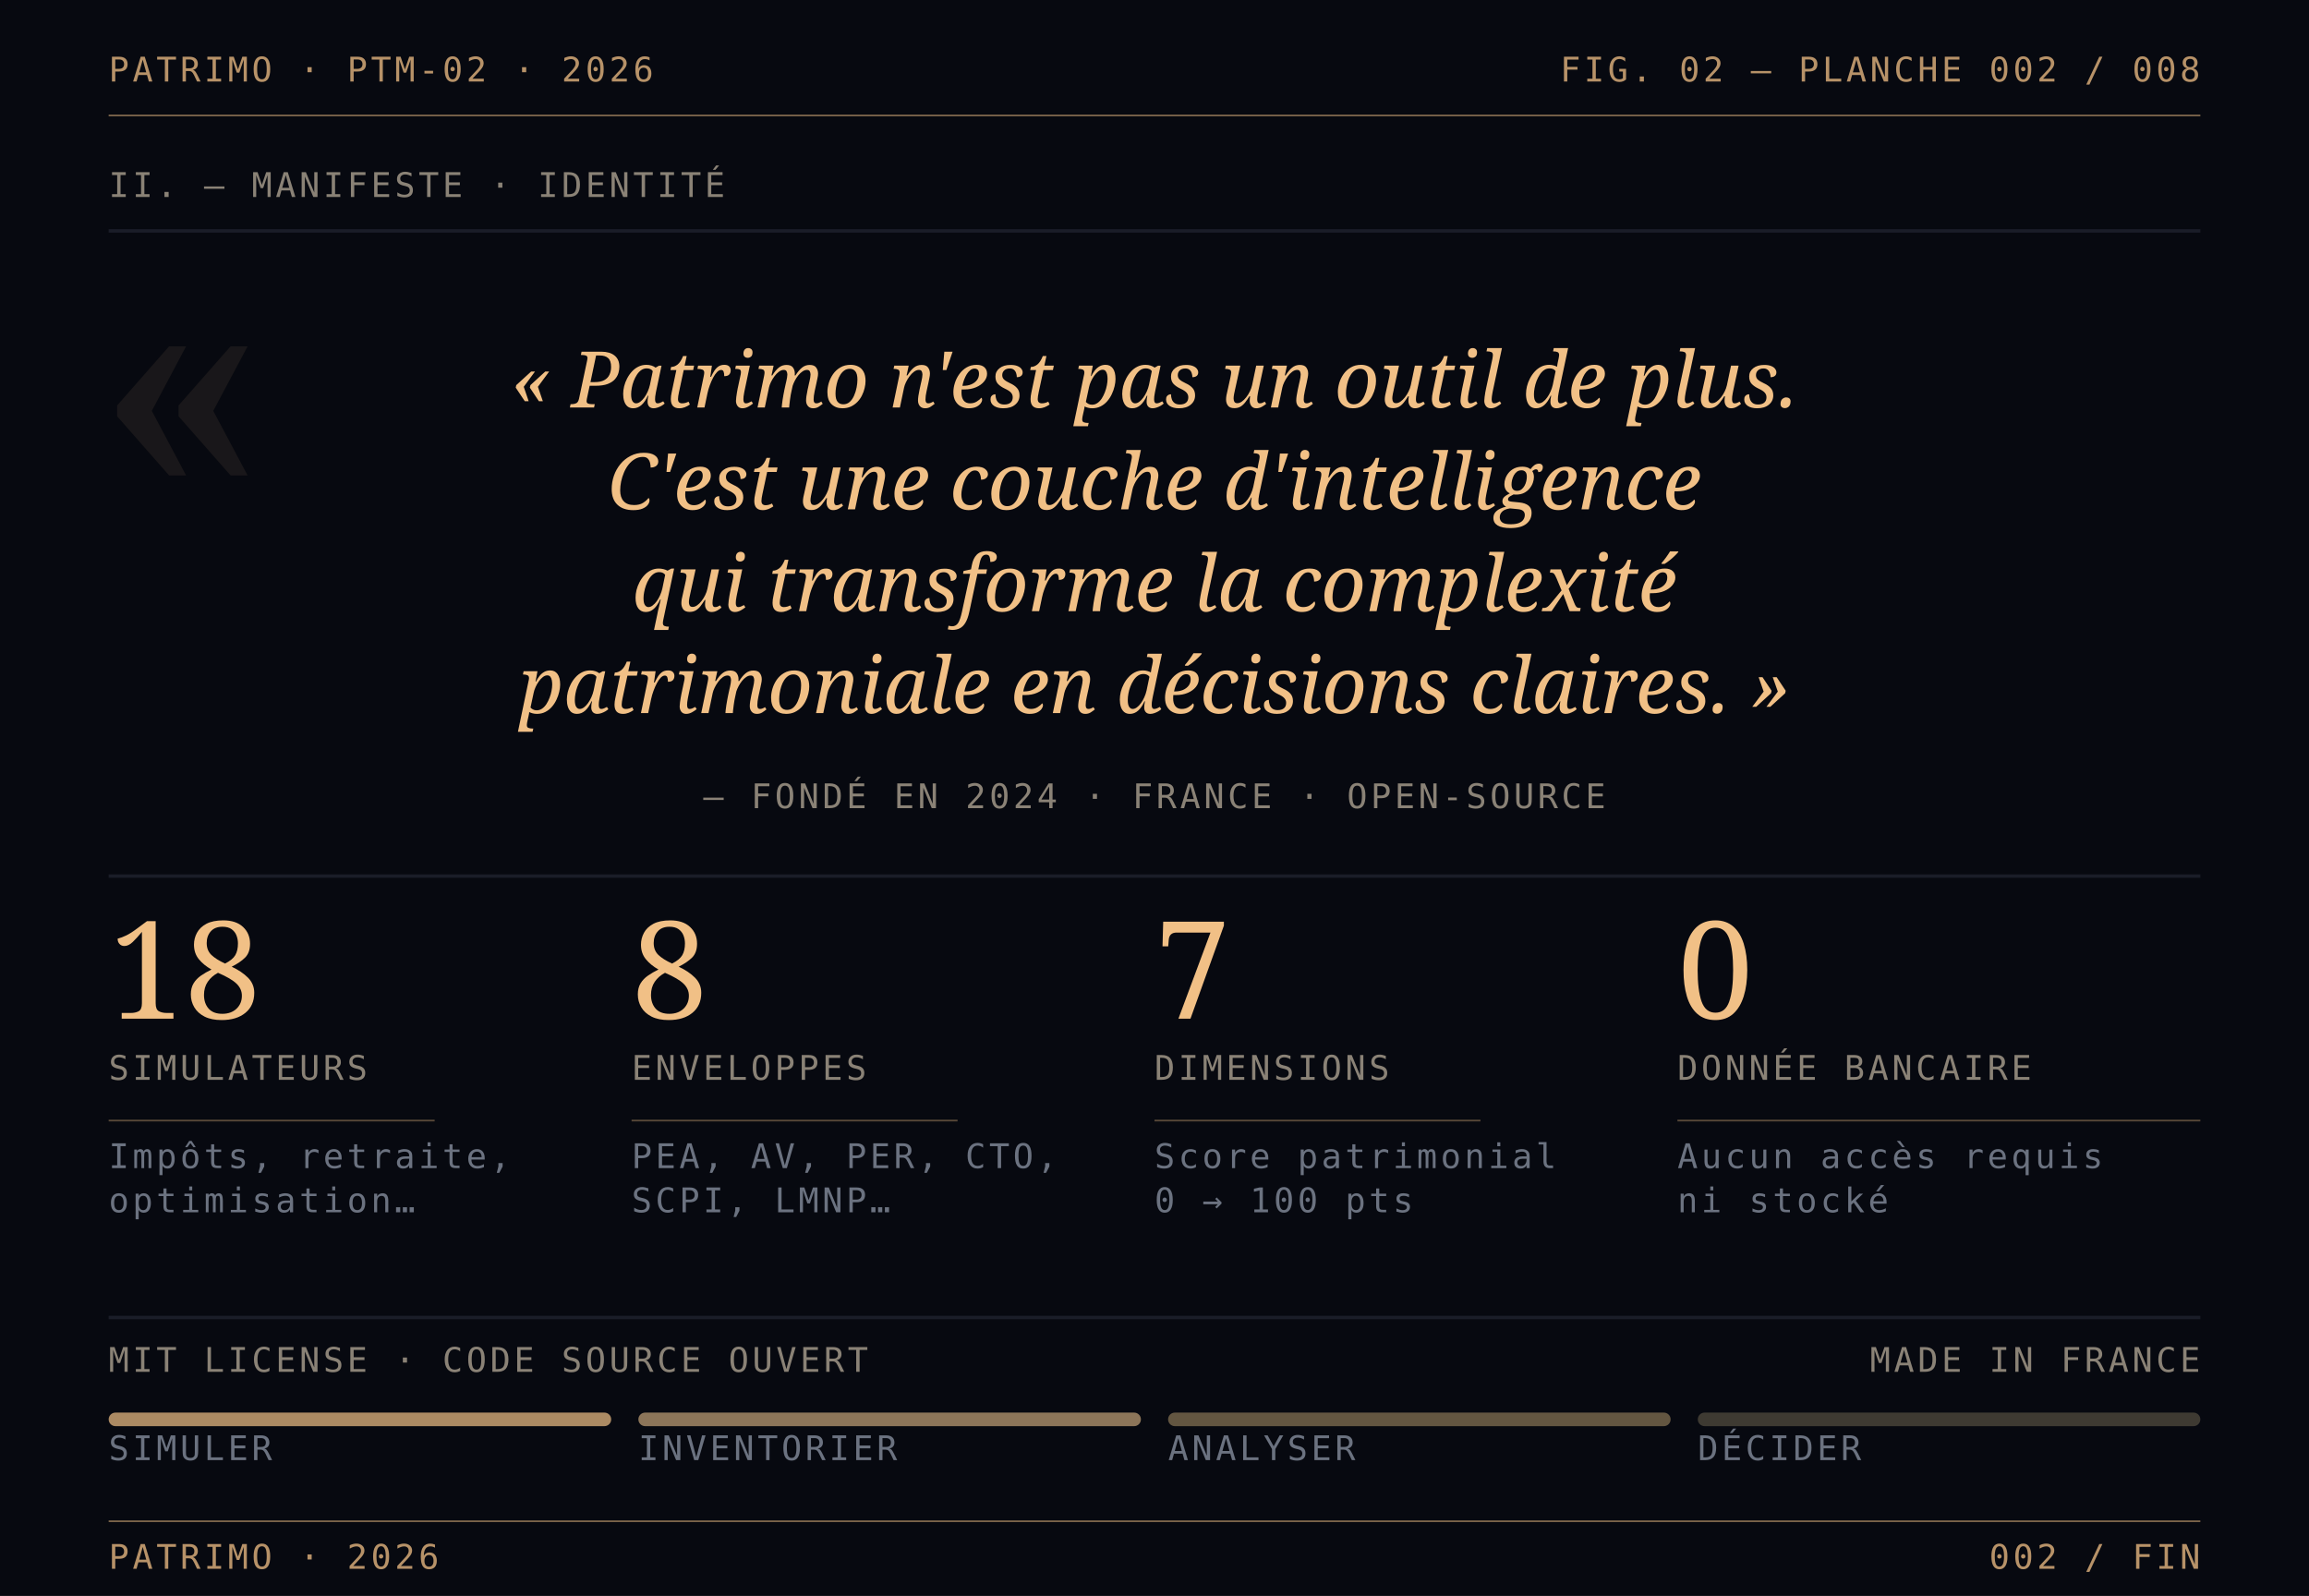
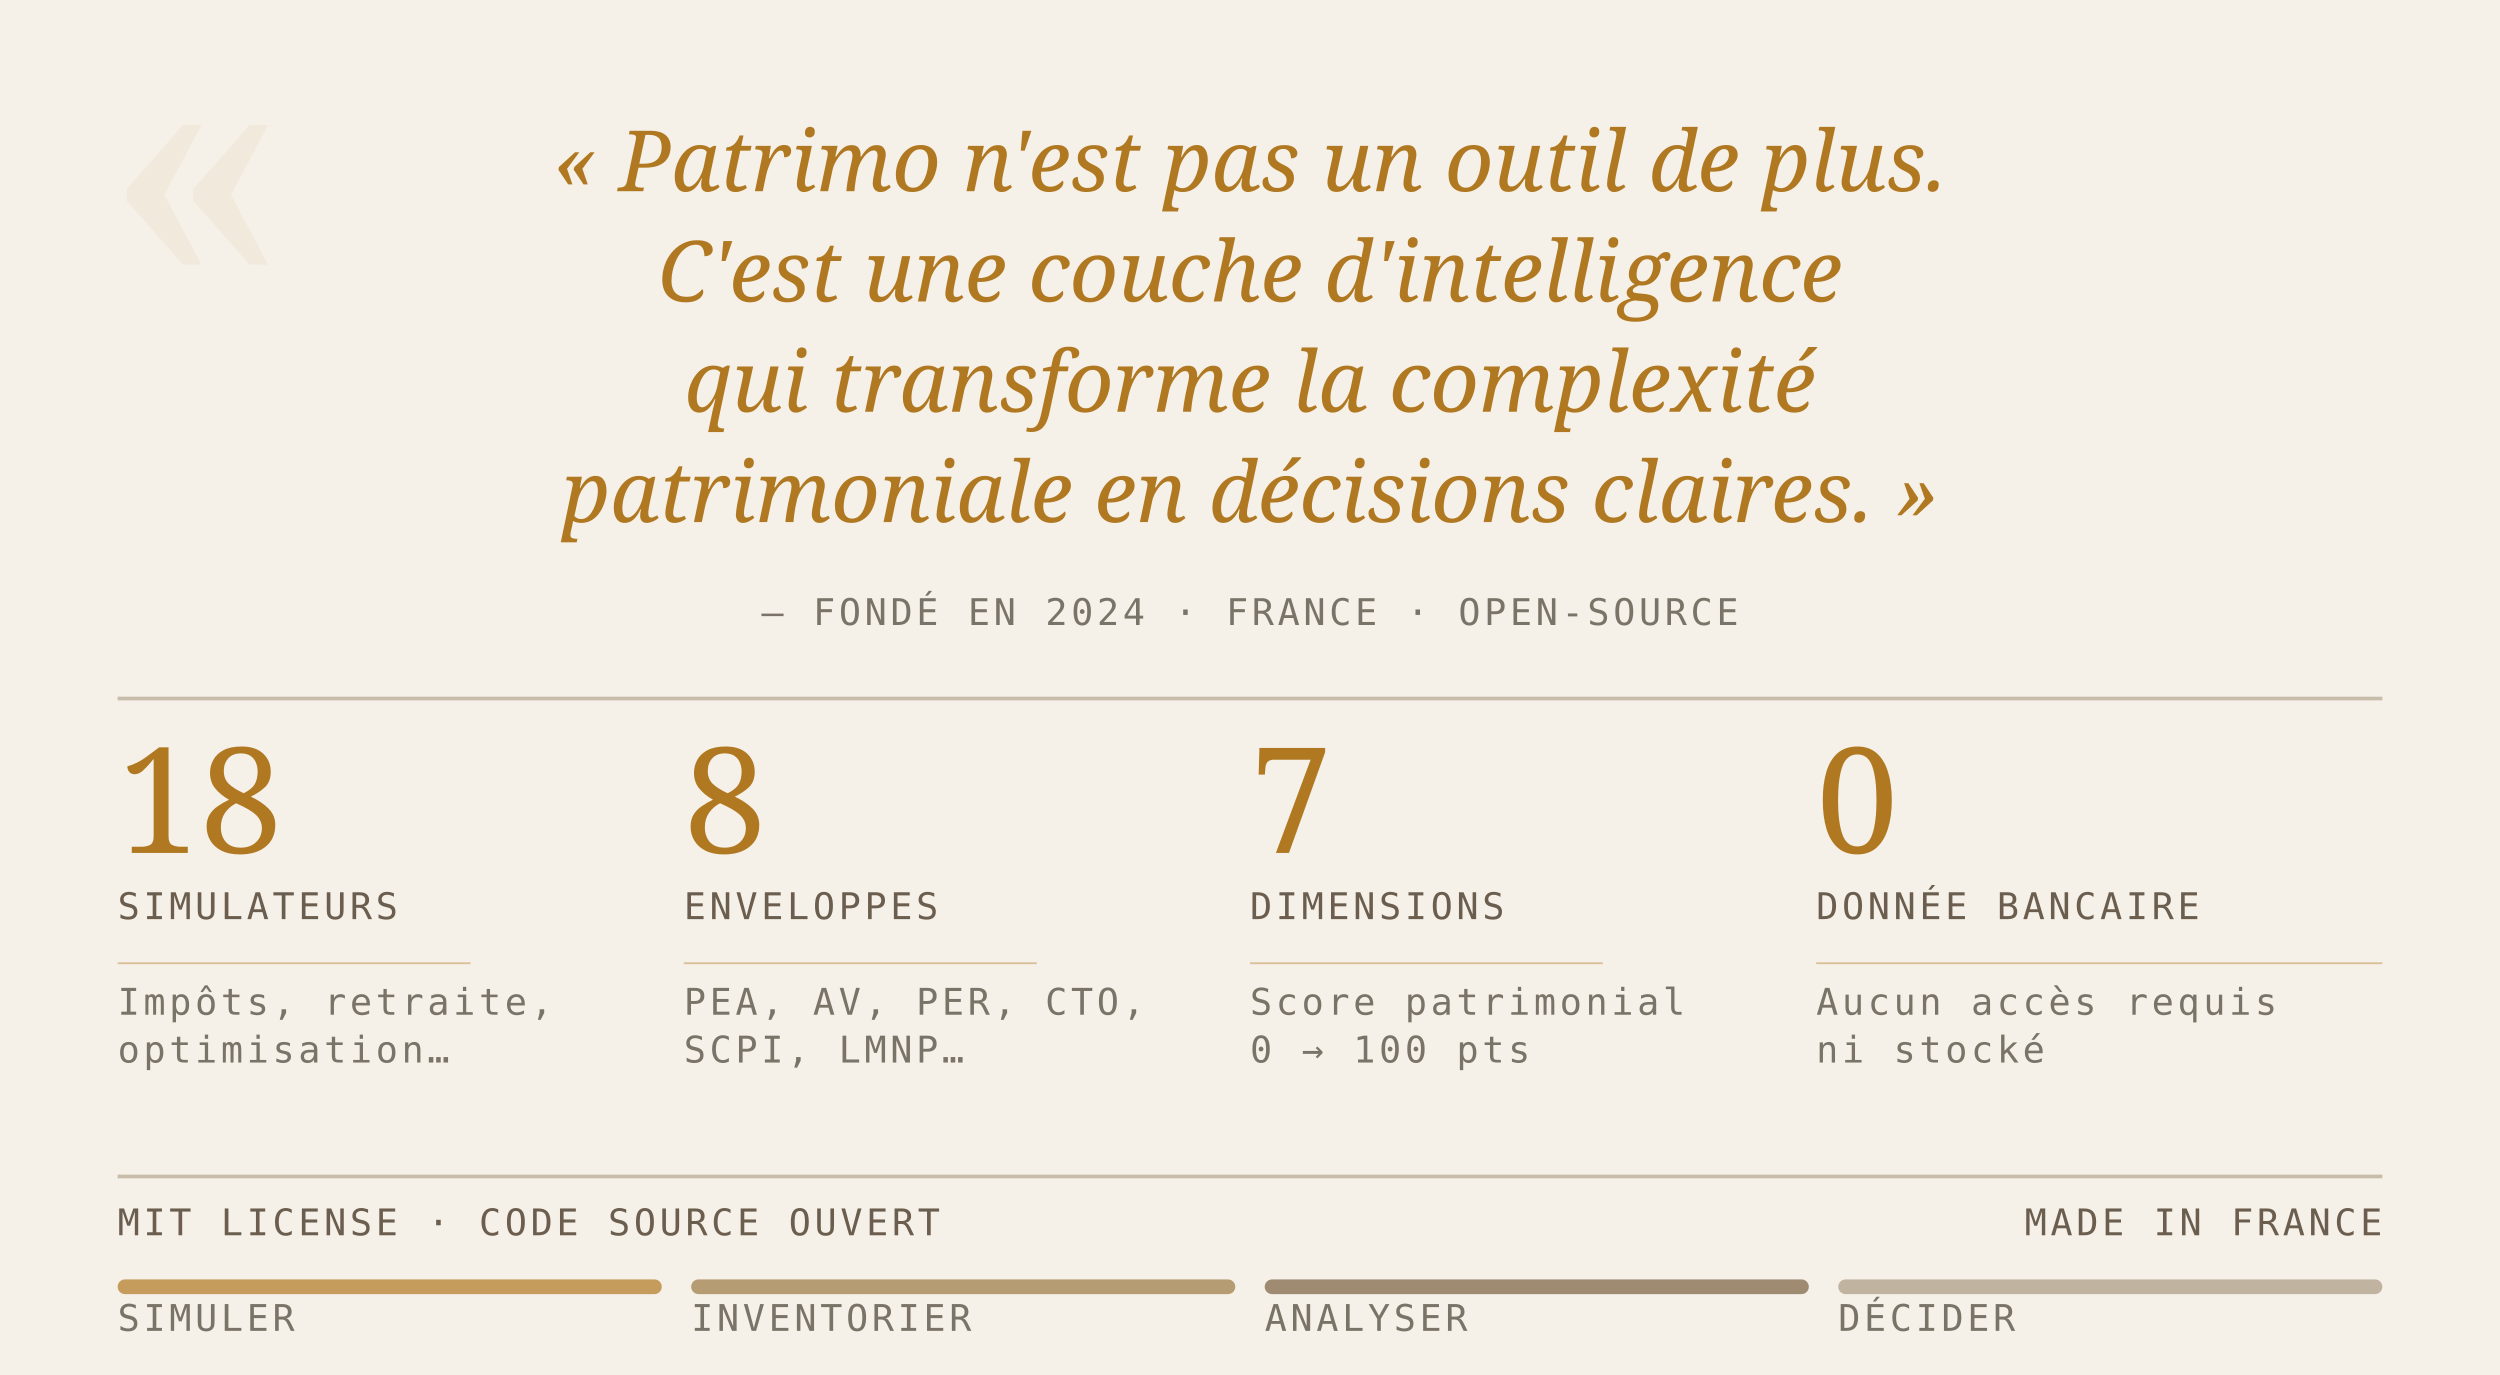
- <svg xmlns="http://www.w3.org/2000/svg" viewBox="0 0 680 470">
+ <svg xmlns="http://www.w3.org/2000/svg" viewBox="0 68 680 374">
  <style>
.mono{font-family:ui-monospace,SFMono-Regular,monospace;font-size:10px;letter-spacing:0.1em}
.srf{font-family:Georgia,serif}
.sans{font-family:-apple-system,system-ui,sans-serif}
</style>
-   <rect width="680" height="470" fill="#070910" />
-   <line x1="32" y1="34" x2="648" y2="34" stroke="#f1c086" stroke-width="0.5" opacity="0.5" />
-   <text x="32" y="24" fill="#f1c086" class="mono" opacity="0.75">PATRIMO · PTM-02 · 2026</text>
-   <text x="648" y="24" fill="#f1c086" class="mono" opacity="0.75" text-anchor="end">FIG. 02 — PLANCHE 002 / 008</text>
-   <text x="32" y="58" fill="#8a8276" class="mono">II. — MANIFESTE · IDENTITÉ</text>
-   <line x1="32" y1="68" x2="648" y2="68" stroke="#1a1d28" stroke-width="1" />
-   <text x="28" y="148" fill="#f1c086" class="srf" font-size="100" opacity="0.08">«</text>
-   <text x="340" y="120" fill="#f1c086" class="srf" font-size="23" font-style="italic" text-anchor="middle">« Patrimo n'est pas un outil de plus.</text>
-   <text x="340" y="150" fill="#f1c086" class="srf" font-size="23" font-style="italic" text-anchor="middle">C'est une couche d'intelligence</text>
-   <text x="340" y="180" fill="#f1c086" class="srf" font-size="23" font-style="italic" text-anchor="middle">qui transforme la complexité</text>
-   <text x="340" y="210" fill="#f1c086" class="srf" font-size="23" font-style="italic" text-anchor="middle">patrimoniale en décisions claires. »</text>
-   <text x="340" y="238" fill="#8a8276" class="mono" text-anchor="middle">— FONDÉ EN 2024 · FRANCE · OPEN-SOURCE</text>
-   <line x1="32" y1="258" x2="648" y2="258" stroke="#1a1d28" stroke-width="1" />
-   <text x="32" y="300" fill="#f1c086" class="srf" font-size="40">18</text>
-   <text x="32" y="318" fill="#8a8276" class="mono">SIMULATEURS</text>
-   <line x1="32" y1="330" x2="128" y2="330" stroke="#f1c086" stroke-width="0.5" opacity="0.35" />
-   <text x="32" y="344" fill="#6b7280" class="mono">Impôts, retraite,</text>
-   <text x="32" y="357" fill="#6b7280" class="mono">optimisation…</text>
-   <text x="186" y="300" fill="#f1c086" class="srf" font-size="40">8</text>
-   <text x="186" y="318" fill="#8a8276" class="mono">ENVELOPPES</text>
-   <line x1="186" y1="330" x2="282" y2="330" stroke="#f1c086" stroke-width="0.5" opacity="0.35" />
-   <text x="186" y="344" fill="#6b7280" class="mono">PEA, AV, PER, CTO,</text>
-   <text x="186" y="357" fill="#6b7280" class="mono">SCPI, LMNP…</text>
-   <text x="340" y="300" fill="#f1c086" class="srf" font-size="40">7</text>
-   <text x="340" y="318" fill="#8a8276" class="mono">DIMENSIONS</text>
-   <line x1="340" y1="330" x2="436" y2="330" stroke="#f1c086" stroke-width="0.5" opacity="0.35" />
-   <text x="340" y="344" fill="#6b7280" class="mono">Score patrimonial</text>
-   <text x="340" y="357" fill="#6b7280" class="mono">0 → 100 pts</text>
-   <text x="494" y="300" fill="#f1c086" class="srf" font-size="40">0</text>
-   <text x="494" y="318" fill="#8a8276" class="mono">DONNÉE BANCAIRE</text>
-   <line x1="494" y1="330" x2="648" y2="330" stroke="#f1c086" stroke-width="0.5" opacity="0.35" />
-   <text x="494" y="344" fill="#6b7280" class="mono">Aucun accès requis</text>
-   <text x="494" y="357" fill="#6b7280" class="mono">ni stocké</text>
-   <line x1="32" y1="388" x2="648" y2="388" stroke="#1a1d28" stroke-width="1" />
-   <text x="32" y="404" fill="#8a8276" class="mono">MIT LICENSE · CODE SOURCE OUVERT</text>
-   <text x="648" y="404" fill="#8a8276" class="mono" text-anchor="end">MADE IN FRANCE</text>
-   <rect x="32" y="416" width="148" height="4" rx="2" fill="#f1c086" opacity="0.7" />
-   <rect x="188" y="416" width="148" height="4" rx="2" fill="#c4a378" opacity="0.7" />
-   <rect x="344" y="416" width="148" height="4" rx="2" fill="#8a7656" opacity="0.7" />
-   <rect x="500" y="416" width="148" height="4" rx="2" fill="#3e3a32" />
-   <text x="32" y="430" fill="#6b7280" class="mono">SIMULER</text>
-   <text x="188" y="430" fill="#6b7280" class="mono">INVENTORIER</text>
-   <text x="344" y="430" fill="#6b7280" class="mono">ANALYSER</text>
-   <text x="500" y="430" fill="#6b7280" class="mono">DÉCIDER</text>
-   <line x1="32" y1="448" x2="648" y2="448" stroke="#f1c086" stroke-width="0.5" opacity="0.5" />
-   <text x="32" y="462" fill="#f1c086" class="mono" opacity="0.75">PATRIMO · 2026</text>
-   <text x="648" y="462" fill="#f1c086" class="mono" opacity="0.75" text-anchor="end">002 / FIN</text>
+   <rect width="680" height="470" fill="#F5F0E8" />
+   <text x="28" y="148" fill="#B07820" class="srf" font-size="100" opacity="0.06">«</text>
+   <text x="340" y="120" fill="#B07820" class="srf" font-size="23" font-style="italic" text-anchor="middle">« Patrimo n'est pas un outil de plus.</text>
+   <text x="340" y="150" fill="#B07820" class="srf" font-size="23" font-style="italic" text-anchor="middle">C'est une couche d'intelligence</text>
+   <text x="340" y="180" fill="#B07820" class="srf" font-size="23" font-style="italic" text-anchor="middle">qui transforme la complexité</text>
+   <text x="340" y="210" fill="#B07820" class="srf" font-size="23" font-style="italic" text-anchor="middle">patrimoniale en décisions claires. »</text>
+   <text x="340" y="238" fill="#7A7468" class="mono" text-anchor="middle">— FONDÉ EN 2024 · FRANCE · OPEN-SOURCE</text>
+   <line x1="32" y1="258" x2="648" y2="258" stroke="#C8BCAA" stroke-width="1" />
+   <text x="32" y="300" fill="#B07820" class="srf" font-size="40">18</text>
+   <text x="32" y="318" fill="#6B5E4E" class="mono">SIMULATEURS</text>
+   <line x1="32" y1="330" x2="128" y2="330" stroke="#B07820" stroke-width="0.5" opacity="0.4" />
+   <text x="32" y="344" fill="#7A7468" class="mono">Impôts, retraite,</text>
+   <text x="32" y="357" fill="#7A7468" class="mono">optimisation…</text>
+   <text x="186" y="300" fill="#B07820" class="srf" font-size="40">8</text>
+   <text x="186" y="318" fill="#6B5E4E" class="mono">ENVELOPPES</text>
+   <line x1="186" y1="330" x2="282" y2="330" stroke="#B07820" stroke-width="0.5" opacity="0.4" />
+   <text x="186" y="344" fill="#7A7468" class="mono">PEA, AV, PER, CTO,</text>
+   <text x="186" y="357" fill="#7A7468" class="mono">SCPI, LMNP…</text>
+   <text x="340" y="300" fill="#B07820" class="srf" font-size="40">7</text>
+   <text x="340" y="318" fill="#6B5E4E" class="mono">DIMENSIONS</text>
+   <line x1="340" y1="330" x2="436" y2="330" stroke="#B07820" stroke-width="0.5" opacity="0.4" />
+   <text x="340" y="344" fill="#7A7468" class="mono">Score patrimonial</text>
+   <text x="340" y="357" fill="#7A7468" class="mono">0 → 100 pts</text>
+   <text x="494" y="300" fill="#B07820" class="srf" font-size="40">0</text>
+   <text x="494" y="318" fill="#6B5E4E" class="mono">DONNÉE BANCAIRE</text>
+   <line x1="494" y1="330" x2="648" y2="330" stroke="#B07820" stroke-width="0.5" opacity="0.4" />
+   <text x="494" y="344" fill="#7A7468" class="mono">Aucun accès requis</text>
+   <text x="494" y="357" fill="#7A7468" class="mono">ni stocké</text>
+   <line x1="32" y1="388" x2="648" y2="388" stroke="#C8BCAA" stroke-width="1" />
+   <text x="32" y="404" fill="#6B5E4E" class="mono">MIT LICENSE · CODE SOURCE OUVERT</text>
+   <text x="648" y="404" fill="#6B5E4E" class="mono" text-anchor="end">MADE IN FRANCE</text>
+   <rect x="32" y="416" width="148" height="4" rx="2" fill="#B07820" opacity="0.7" />
+   <rect x="188" y="416" width="148" height="4" rx="2" fill="#9A7840" opacity="0.7" />
+   <rect x="344" y="416" width="148" height="4" rx="2" fill="#7A6040" opacity="0.7" />
+   <rect x="500" y="416" width="148" height="4" rx="2" fill="#C0B4A0" />
+   <text x="32" y="430" fill="#7A7468" class="mono">SIMULER</text>
+   <text x="188" y="430" fill="#7A7468" class="mono">INVENTORIER</text>
+   <text x="344" y="430" fill="#7A7468" class="mono">ANALYSER</text>
+   <text x="500" y="430" fill="#7A7468" class="mono">DÉCIDER</text>
</svg>
